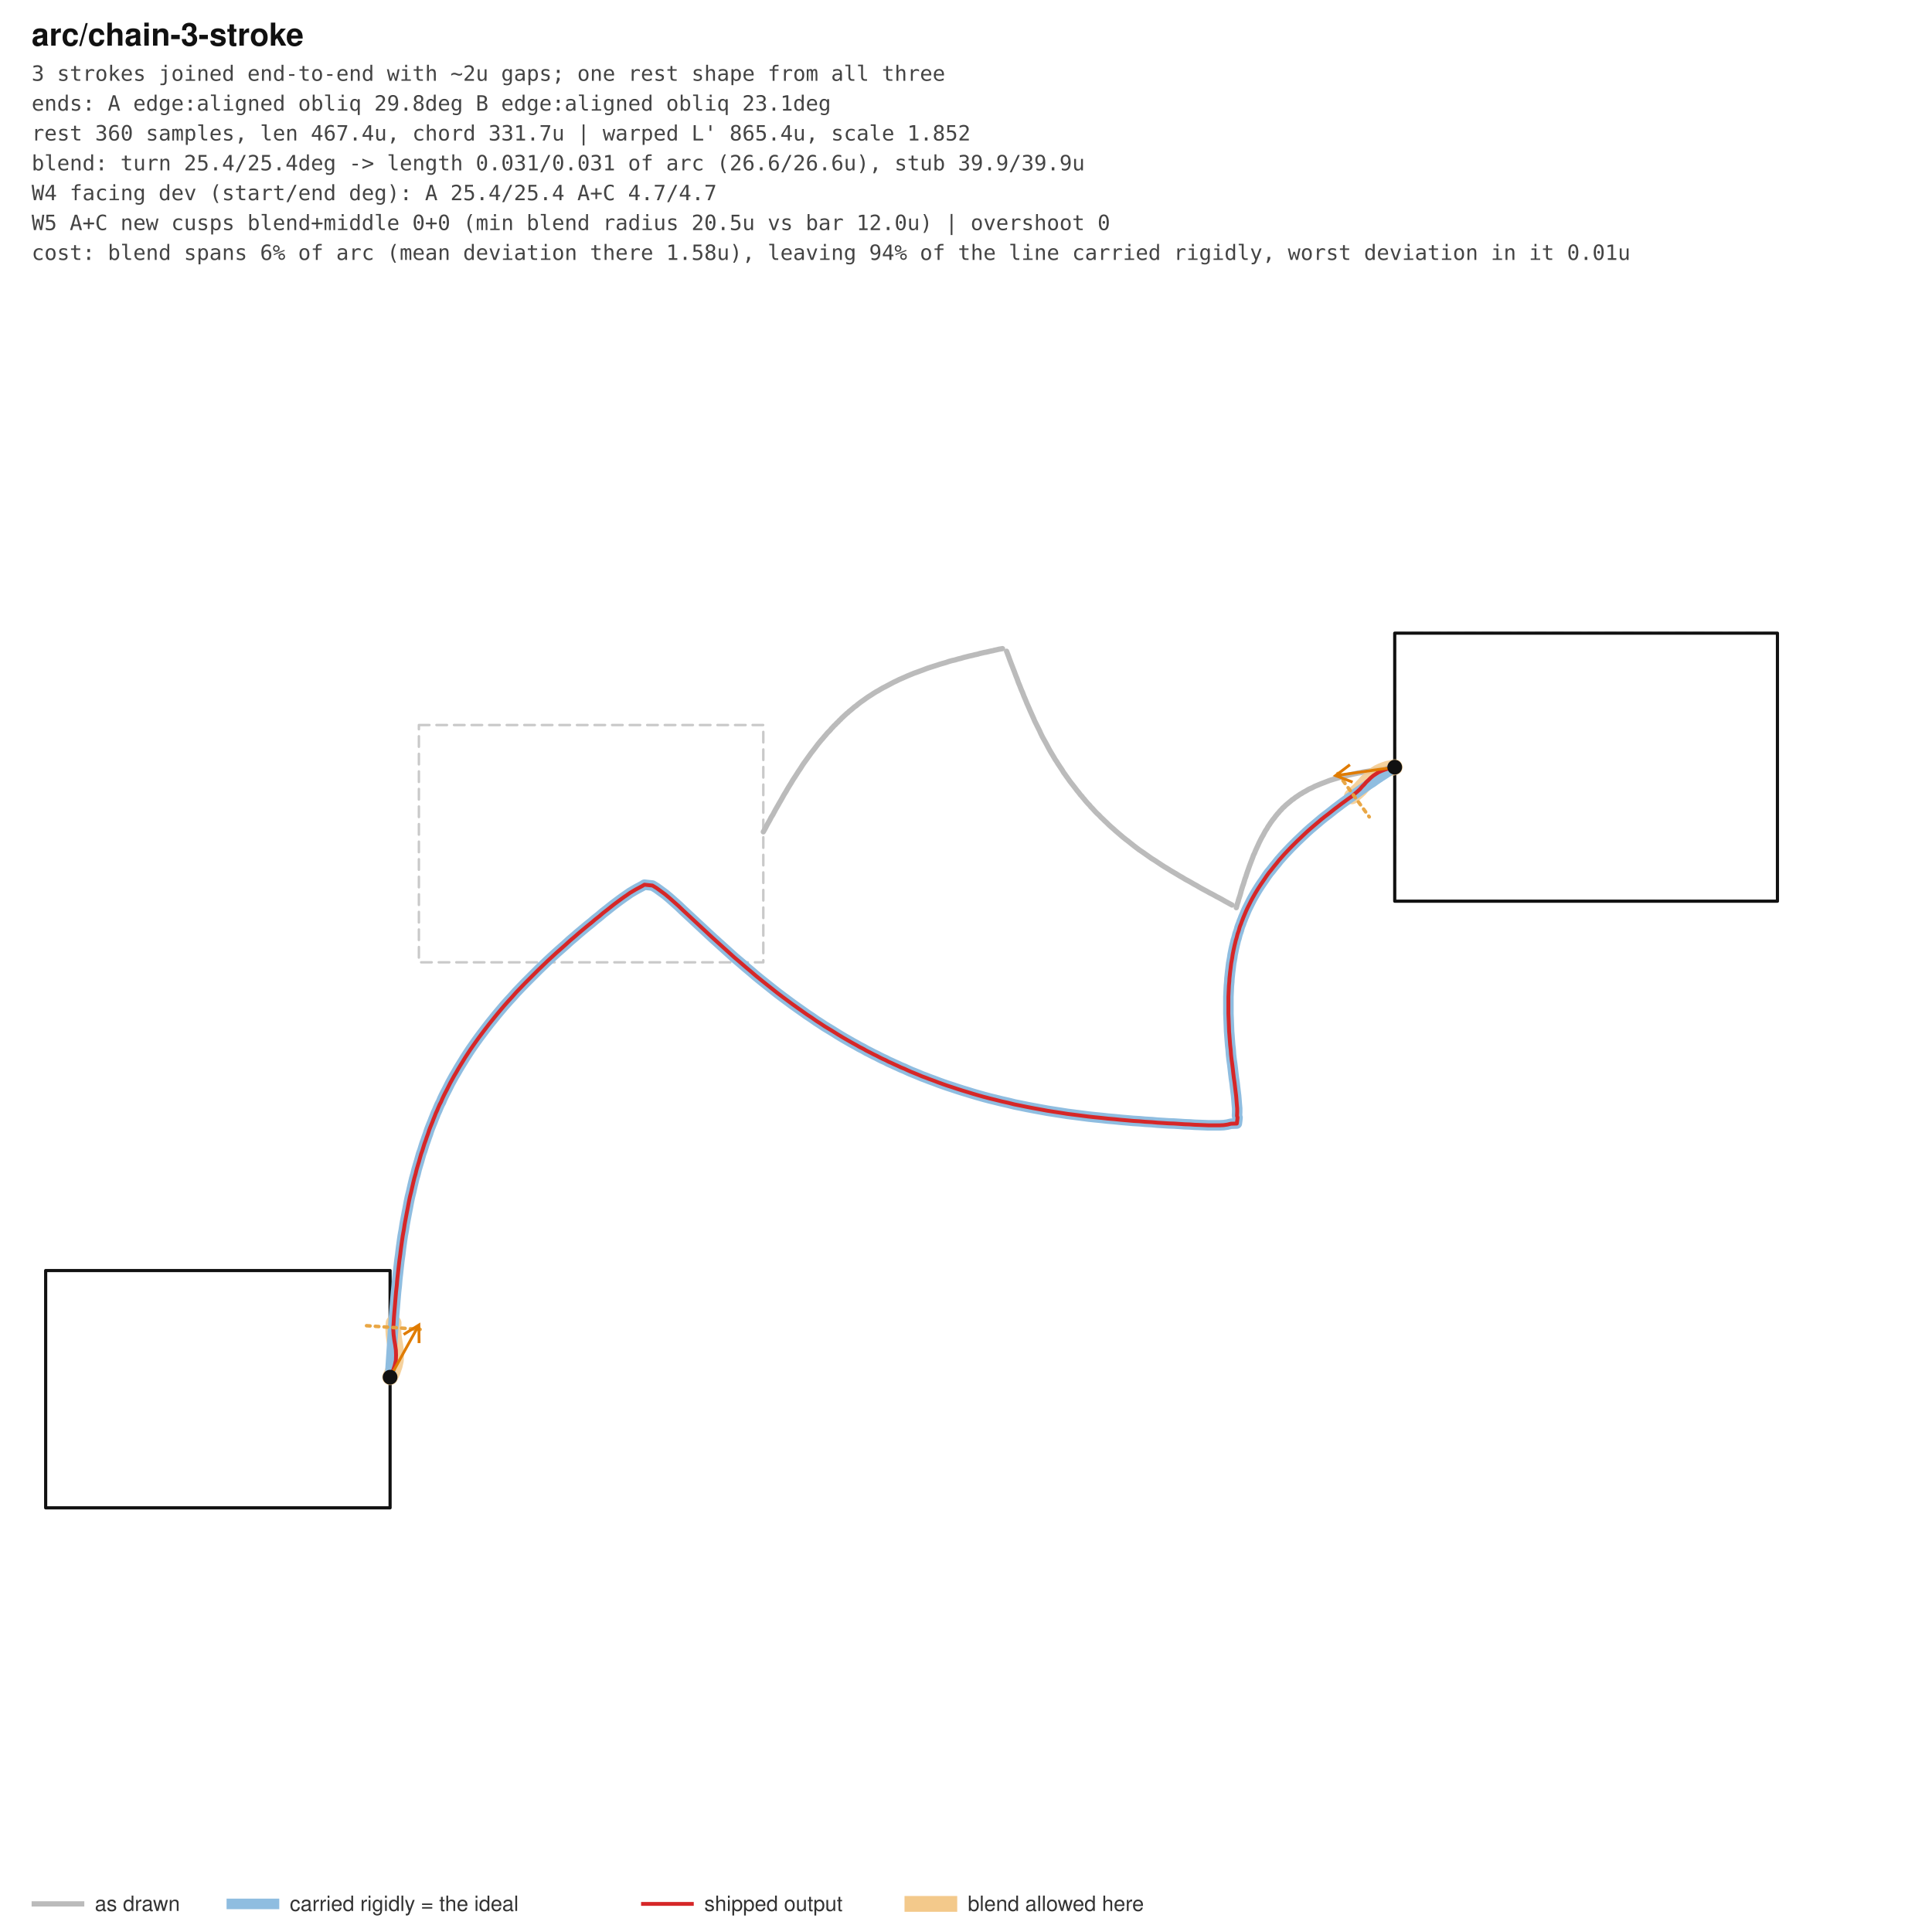
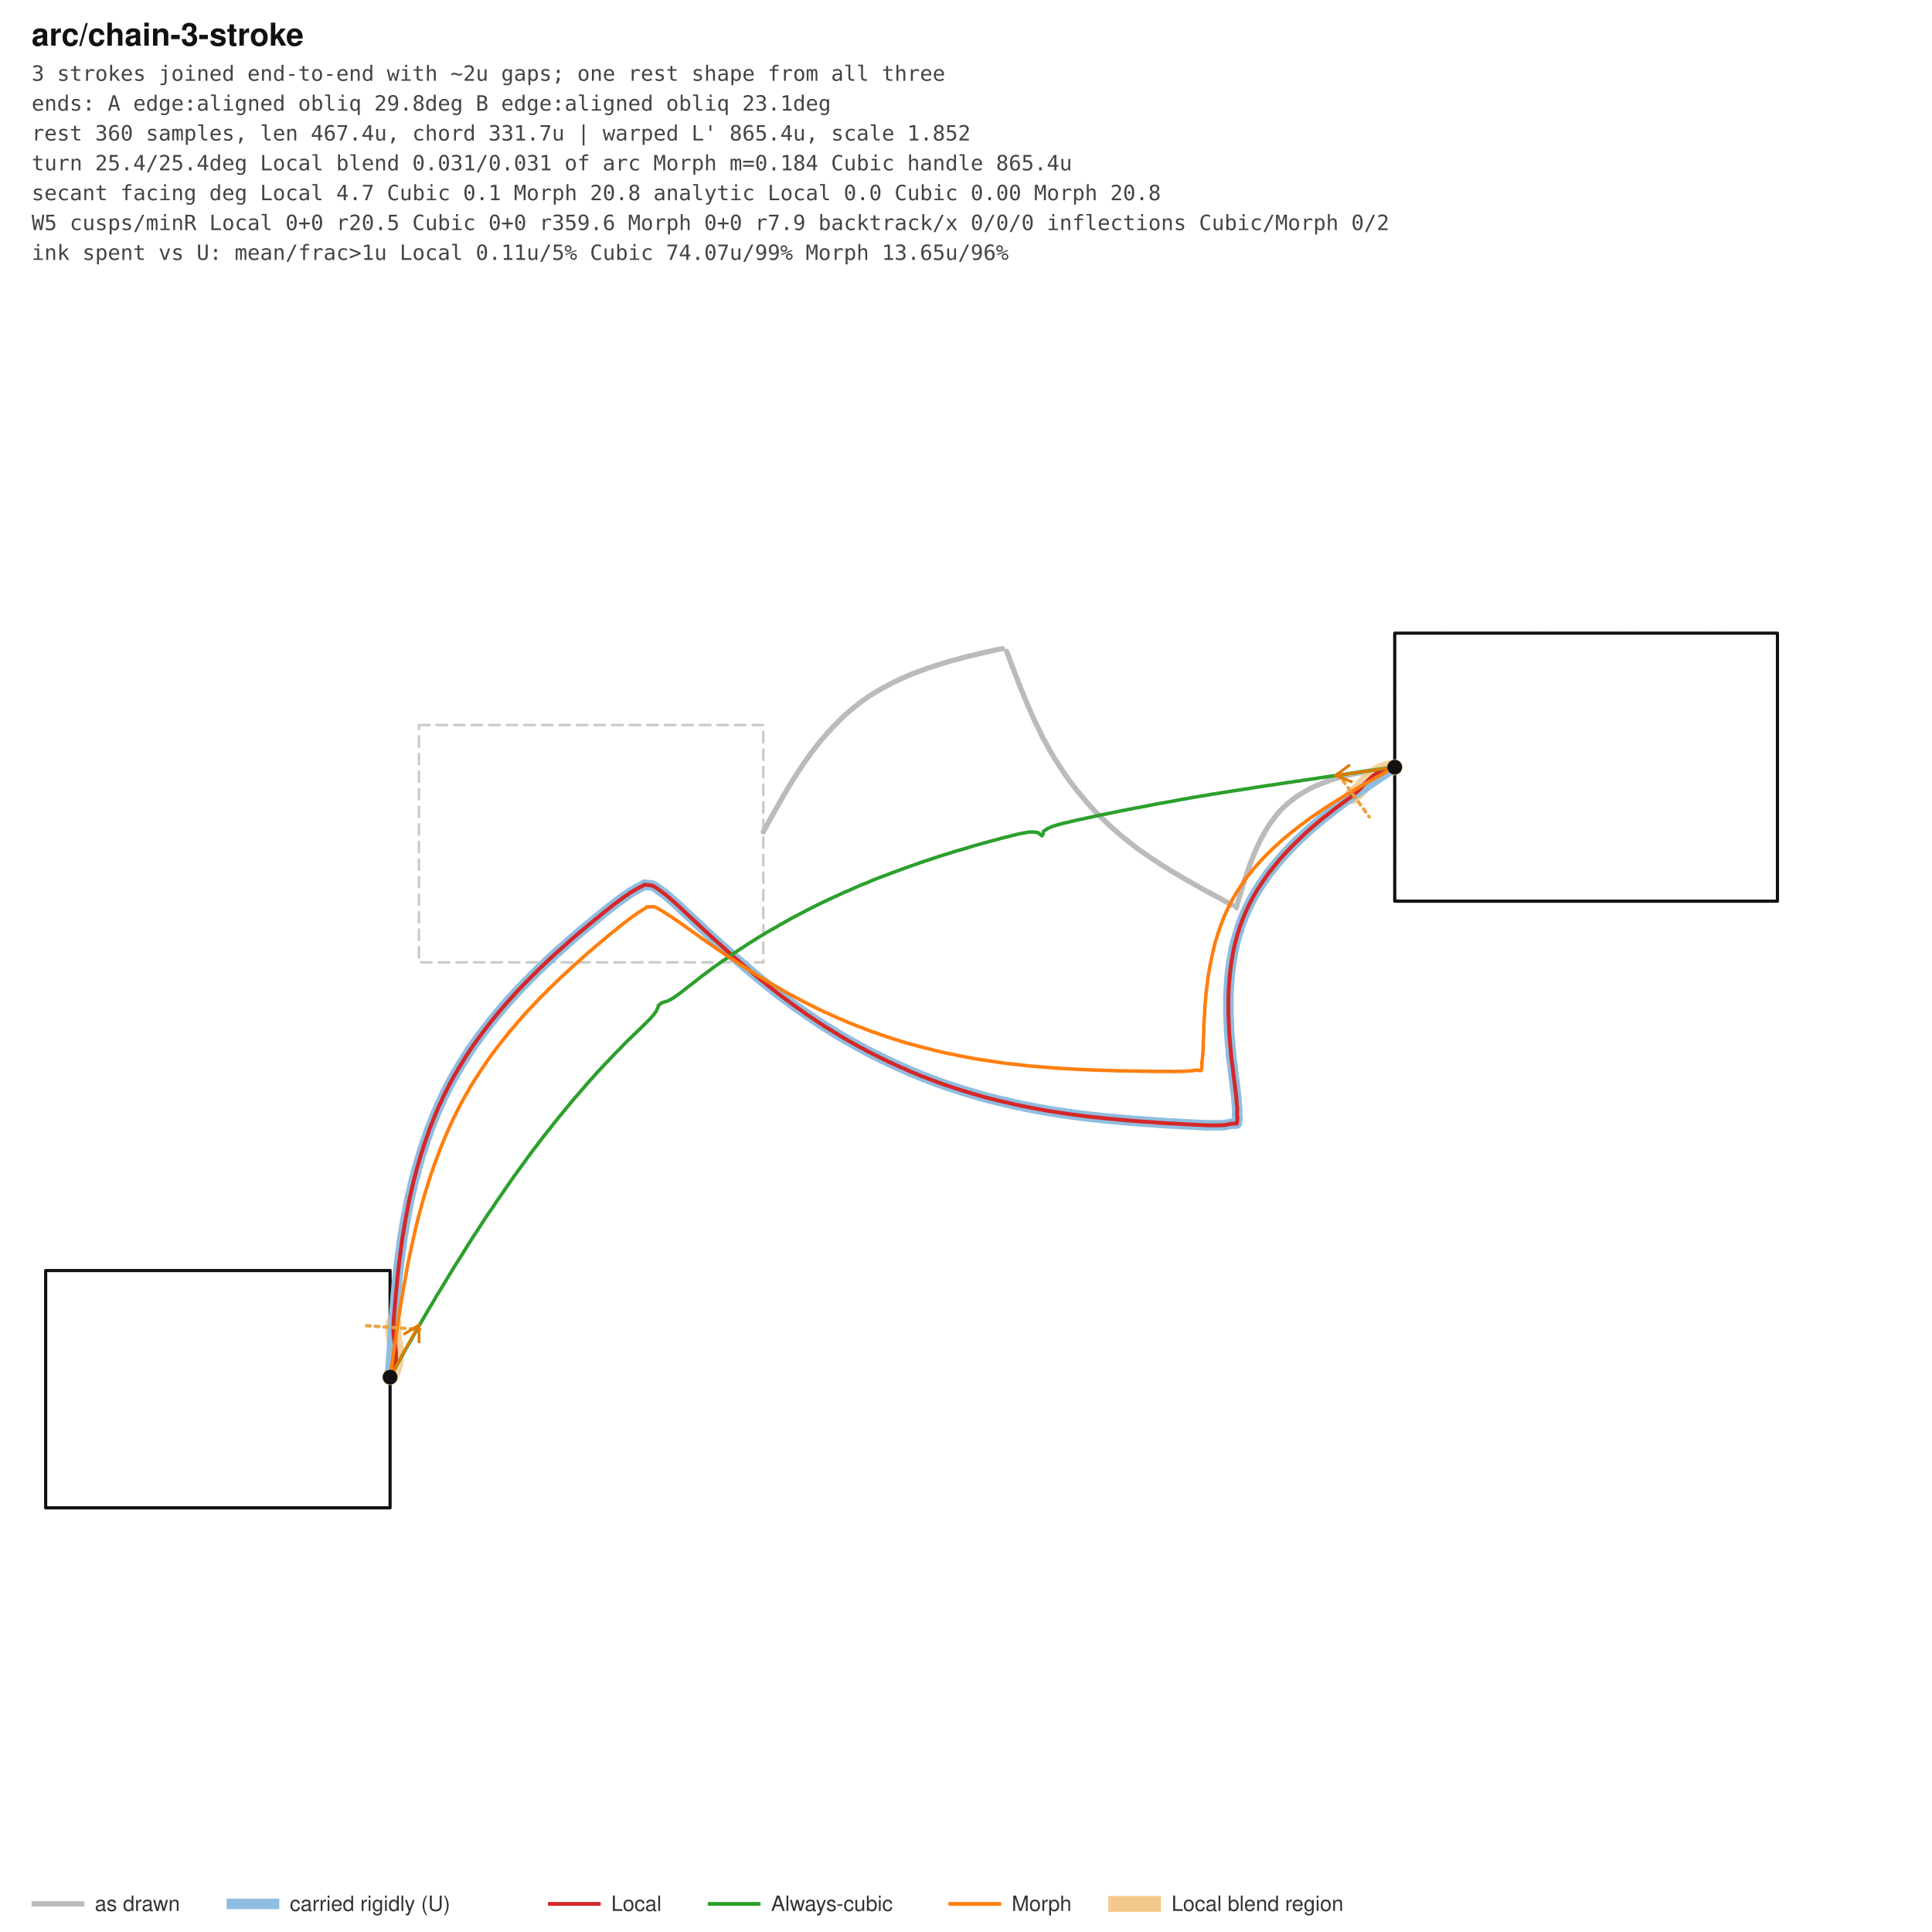
<svg xmlns="http://www.w3.org/2000/svg" width="1100" height="1100" viewBox="0 0 1100 1100">
  <rect x="0" y="0" width="1100" height="1100" fill="#ffffff" />
  <text x="18" y="26" font-family="-apple-system,Helvetica,Arial" font-size="18" font-weight="600" fill="#111">arc/chain-3-stroke</text>
  <text x="18" y="46" font-family="ui-monospace,Menlo,monospace" font-size="12" fill="#444">3 strokes joined end-to-end with ~2u gaps; one rest shape from all three</text>
  <text x="18" y="63" font-family="ui-monospace,Menlo,monospace" font-size="12" fill="#444">ends: A edge:aligned obliq 29.8deg   B edge:aligned obliq 23.1deg</text>
  <text x="18" y="80" font-family="ui-monospace,Menlo,monospace" font-size="12" fill="#444">rest 360 samples, len 467.4u, chord 331.7u   |   warped L' 865.4u, scale 1.852</text>
-   <text x="18" y="97" font-family="ui-monospace,Menlo,monospace" font-size="12" fill="#444">blend: turn 25.4/25.4deg -&gt; length 0.031/0.031 of arc (26.6/26.6u), stub 39.9/39.9u</text>
-   <text x="18" y="114" font-family="ui-monospace,Menlo,monospace" font-size="12" fill="#444">W4 facing dev (start/end deg): A 25.4/25.4   A+C 4.7/4.7</text>
-   <text x="18" y="131" font-family="ui-monospace,Menlo,monospace" font-size="12" fill="#444">W5 A+C new cusps blend+middle 0+0 (min blend radius 20.5u vs bar 12.0u)   |   overshoot 0</text>
-   <text x="18" y="148" font-family="ui-monospace,Menlo,monospace" font-size="12" fill="#444">cost: blend spans 6% of arc (mean deviation there 1.58u), leaving 94% of the line carried rigidly, worst deviation in it 0.01u</text>
+   <text x="18" y="97" font-family="ui-monospace,Menlo,monospace" font-size="12" fill="#444">turn 25.4/25.4deg   Local blend 0.031/0.031 of arc   Morph m=0.184   Cubic handle 865.4u</text>
+   <text x="18" y="114" font-family="ui-monospace,Menlo,monospace" font-size="12" fill="#444">secant facing deg  Local 4.7  Cubic 0.1  Morph 20.8   analytic  Local 0.0  Cubic 0.00  Morph 20.8</text>
+   <text x="18" y="131" font-family="ui-monospace,Menlo,monospace" font-size="12" fill="#444">W5 cusps/minR  Local 0+0 r20.5  Cubic 0+0 r359.6  Morph 0+0 r7.9   backtrack/x 0/0/0   inflections Cubic/Morph 0/2</text>
+   <text x="18" y="148" font-family="ui-monospace,Menlo,monospace" font-size="12" fill="#444">ink spent vs U: mean/frac&gt;1u  Local 0.11u/5%  Cubic 74.07u/99%  Morph 13.65u/96%</text>
  <polyline fill="none" stroke="#c9c9c9" stroke-width="1.40" stroke-linejoin="round" stroke-linecap="round" stroke-dasharray="6,4" points="238.5,412.8 434.6,412.8 434.6,547.9 238.5,547.9 238.5,412.8" />
  <polyline fill="none" stroke="#c9c9c9" stroke-width="1.40" stroke-linejoin="round" stroke-linecap="round" stroke-dasharray="6,4" points="794.1,360.5 1012.0,360.5 1012.0,513.1 794.1,513.1 794.1,360.5" />
  <polyline fill="none" stroke="#111111" stroke-width="1.80" stroke-linejoin="round" stroke-linecap="round" points="26.0,723.4 222.1,723.4 222.1,858.5 26.0,858.5 26.0,723.4" />
  <polyline fill="none" stroke="#111111" stroke-width="1.80" stroke-linejoin="round" stroke-linecap="round" points="794.1,360.5 1012.0,360.5 1012.0,513.1 794.1,513.1 794.1,360.5" />
  <polyline fill="none" stroke="#bbbbbb" stroke-width="3.00" stroke-linejoin="round" stroke-linecap="round" points="434.6,473.6 435.3,472.4 436.0,471.1 436.7,469.7 437.5,468.3 438.3,466.9 439.1,465.3 440.0,463.9 440.9,462.2 441.7,460.7 442.7,459.0 443.6,457.4 444.6,455.7 445.5,454.1 446.5,452.3 447.5,450.7 448.4,449.1 449.5,447.3 450.5,445.7 451.5,444.0 452.5,442.5 453.6,440.8 454.6,439.2 455.7,437.6 456.7,436.0 457.7,434.5 458.8,433.0 459.8,431.6 460.8,430.2 461.8,428.8 462.9,427.4 463.9,426.1 464.8,424.9 465.7,423.7 466.6,422.6 467.5,421.5 468.4,420.5 469.3,419.4 470.2,418.4 471.0,417.4 471.9,416.5 472.7,415.7 473.4,414.8 474.2,414.0 474.9,413.2 475.7,412.5 476.4,411.7 477.2,411.0 477.9,410.2 478.6,409.6 479.2,408.9 479.9,408.3 480.6,407.6 481.4,406.9 482.0,406.3 482.8,405.7 483.5,405.0 484.3,404.4 485.0,403.8 485.7,403.2 486.5,402.5 487.4,401.9 488.2,401.2 489.1,400.5 490.0,399.8 491.0,399.1 492.0,398.4 493.1,397.6 494.1,396.9 495.2,396.2 496.3,395.5 497.5,394.7 498.8,393.9 500.1,393.2 501.4,392.4 502.8,391.6 504.2,390.9 505.7,390.1 507.2,389.3 508.7,388.5 510.4,387.7 512.0,386.9 513.6,386.2 515.2,385.5 517.0,384.7 518.7,384.0 520.4,383.3 522.1,382.7 524.0,382.0 525.9,381.3 527.7,380.6 529.5,380.0 531.4,379.4 533.3,378.8 535.1,378.2 536.8,377.7 538.6,377.2 540.3,376.6 542.1,376.1 543.9,375.7 545.5,375.2 547.2,374.8 548.8,374.3 550.5,373.9 552.0,373.5 553.5,373.2 555.0,372.8 556.5,372.5 557.8,372.1 559.1,371.8 560.4,371.5 561.6,371.3 562.8,371.0 564.1,370.7 565.2,370.5 566.3,370.2 567.3,370.0 568.5,369.7 569.6,369.5 570.8,369.3" />
  <polyline fill="none" stroke="#bbbbbb" stroke-width="3.00" stroke-linejoin="round" stroke-linecap="round" points="573.1,370.8 573.7,372.3 574.3,373.9 574.9,375.6 575.5,377.2 576.2,379.0 576.9,380.8 577.6,382.6 578.3,384.5 579.1,386.5 579.8,388.5 580.6,390.4 581.4,392.5 582.2,394.3 583.0,396.4 583.9,398.5 584.7,400.5 585.6,402.5 586.5,404.6 587.4,406.6 588.3,408.6 589.1,410.5 590.1,412.5 591.0,414.3 591.9,416.1 592.7,417.9 593.6,419.7 594.6,421.5 595.5,423.1 596.4,424.8 597.2,426.3 598.1,427.9 599.0,429.4 599.9,430.9 600.7,432.3 601.6,433.6 602.4,434.9 603.2,436.1 604.0,437.3 604.8,438.5 605.5,439.7 606.3,440.8 607.0,441.8 607.8,442.9 608.5,443.9 609.2,444.9 609.9,445.8 610.7,446.8 611.4,447.7 612.1,448.6 612.7,449.4 613.3,450.2 614.0,451.0 614.6,451.8 615.2,452.6 615.9,453.3 616.5,454.1 617.3,455.0 618.0,455.9 618.7,456.7 619.5,457.6 620.3,458.4 621.1,459.4 622.0,460.3 622.8,461.2 623.7,462.2 624.7,463.2 625.8,464.2 626.8,465.3 627.9,466.3 629.0,467.4 630.2,468.5 631.3,469.6 632.5,470.7 633.8,471.8 635.1,473.0 636.4,474.1 637.9,475.4 639.3,476.6 640.8,477.8 642.4,479.0 644.0,480.3 645.5,481.5 647.2,482.8 648.8,484.0 650.6,485.2 652.3,486.4 654.0,487.6 655.7,488.8 657.5,489.9 659.3,491.1 661.1,492.3 662.8,493.4 664.5,494.4 666.4,495.6 668.1,496.6 669.8,497.6 671.6,498.7 673.2,499.6 674.8,500.6 676.5,501.5 678.1,502.4 679.8,503.4 681.3,504.2 682.8,505.1 684.2,505.9 685.7,506.7 687.2,507.5 688.6,508.3 690.0,509.0 691.3,509.7 692.7,510.5 693.9,511.1 695.0,511.7 696.1,512.3 697.1,512.9 698.2,513.5 699.3,514.1 700.4,514.7 701.5,515.3" />
  <polyline fill="none" stroke="#bbbbbb" stroke-width="3.00" stroke-linejoin="round" stroke-linecap="round" points="703.9,516.8 704.2,515.7 704.5,514.6 704.9,513.4 705.2,512.2 705.6,511.0 706.0,509.8 706.4,508.4 706.7,507.2 707.1,505.9 707.5,504.6 708.0,503.2 708.4,501.9 708.8,500.5 709.3,499.2 709.7,497.9 710.2,496.4 710.7,495.0 711.2,493.6 711.7,492.2 712.2,490.9 712.7,489.6 713.2,488.3 713.7,486.9 714.3,485.7 714.8,484.4 715.3,483.3 715.9,482.0 716.4,480.9 716.9,479.8 717.5,478.6 718.0,477.6 718.6,476.5 719.2,475.5 719.7,474.5 720.2,473.6 720.7,472.7 721.3,471.9 721.7,471.1 722.2,470.3 722.7,469.6 723.2,468.8 723.7,468.1 724.2,467.4 724.7,466.7 725.2,466.1 725.7,465.5 726.1,464.9 726.5,464.4 727.0,463.8 727.4,463.3 727.9,462.8 728.3,462.3 728.7,461.8 729.2,461.3 729.7,460.8 730.1,460.3 730.6,459.8 731.1,459.4 731.6,458.9 732.1,458.4 732.7,457.9 733.3,457.4 733.9,456.9 734.5,456.4 735.1,455.9 735.8,455.3 736.5,454.9 737.2,454.3 737.9,453.8 738.7,453.3 739.4,452.8 740.3,452.2 741.2,451.7 742.1,451.1 743.1,450.6 744.1,450.0 745.1,449.4 746.2,448.9 747.3,448.4 748.4,447.8 749.6,447.3 750.8,446.8 752.0,446.3 753.3,445.8 754.6,445.3 755.9,444.8 757.2,444.3 758.5,443.9 759.8,443.5 761.2,443.1 762.5,442.7 763.9,442.3 765.2,442.0 766.6,441.6 768.0,441.3 769.3,441.0 770.6,440.7 772.0,440.4 773.3,440.1 774.7,439.9 775.9,439.6 777.1,439.4 778.3,439.2 779.6,439.0 780.7,438.8 781.8,438.6 782.9,438.4 783.9,438.3 784.9,438.1 785.9,438.0 786.9,437.8 787.9,437.7 788.9,437.5 789.8,437.4 790.7,437.3 791.6,437.1 792.4,437.0 793.3,436.9 794.1,436.8" />
  <polyline fill="none" stroke="#e8a33d" stroke-width="1.00" stroke-linejoin="round" stroke-linecap="round" stroke-dasharray="1,4" opacity="0.80" points="222.1,784.1 229.1,771.5" />
  <polyline fill="none" stroke="#e8a33d" stroke-width="1.00" stroke-linejoin="round" stroke-linecap="round" stroke-dasharray="1,4" opacity="0.80" points="794.1,436.8 779.7,438.9" />
  <polyline fill="none" stroke="#f3c98b" stroke-width="9.00" stroke-linejoin="round" stroke-linecap="round" opacity="0.85" points="222.1,784.1 223.6,780.8 224.7,777.6 225.4,774.5 225.5,771.5 225.4,768.7 225.0,765.8 224.5,763.0 224.1,759.9 223.9,756.7 224.1,753.3" />
  <polyline fill="none" stroke="#f3c98b" stroke-width="9.00" stroke-linejoin="round" stroke-linecap="round" opacity="0.85" points="794.1,436.8 792.1,437.3 790.0,437.7 788.2,438.3 786.4,439.0 784.7,439.8 783.3,440.7 781.8,441.7 780.4,442.9 779.2,444.1 777.9,445.3 776.8,446.6 775.5,447.9 774.3,449.3 772.9,450.6 771.4,451.9 769.7,453.4" />
  <polyline fill="none" stroke="#8fbde0" stroke-width="6.00" stroke-linejoin="round" stroke-linecap="round" points="222.1,784.1 222.3,781.4 222.4,778.7 222.6,775.8 222.8,772.8 223.0,769.8 223.2,766.6 223.4,763.5 223.6,760.1 223.8,756.8 224.1,753.3 224.3,749.9 224.6,746.2 224.9,742.7 225.2,739.1 225.5,735.5 225.9,732.0 226.2,728.3 226.6,724.8 227.0,721.2 227.4,717.7 227.9,714.1 228.3,710.7 228.8,707.1 229.3,703.6 229.9,700.3 230.4,697.0 231.0,693.8 231.6,690.6 232.2,687.5 232.8,684.3 233.4,681.4 234.1,678.6 234.7,675.9 235.3,673.3 235.9,670.8 236.6,668.4 237.2,665.9 237.9,663.5 238.6,661.2 239.2,659.0 239.8,656.9 240.5,655.0 241.1,653.0 241.7,651.1 242.4,649.2 243.0,647.4 243.7,645.5 244.3,643.6 244.9,642.0 245.5,640.5 246.2,638.8 246.8,637.2 247.5,635.5 248.1,633.9 248.9,632.2 249.6,630.5 250.3,628.9 251.1,627.4 251.8,625.7 252.6,624.0 253.5,622.2 254.4,620.5 255.3,618.7 256.3,616.7 257.4,614.7 258.5,612.7 259.7,610.7 260.9,608.6 262.1,606.6 263.4,604.5 264.8,602.2 266.3,599.9 267.8,597.6 269.4,595.3 271.1,592.9 272.9,590.4 274.7,588.0 276.6,585.5 278.6,582.9 280.7,580.3 282.8,577.7 284.8,575.3 287.0,572.7 289.4,570.0 291.7,567.5 294.0,564.9 296.3,562.5 298.9,559.8 301.5,557.2 304.1,554.6 306.6,552.1 309.2,549.6 311.8,547.1 314.4,544.7 316.9,542.4 319.4,540.2 322.0,537.9 324.5,535.6 327.1,533.4 329.4,531.4 331.9,529.3 334.3,527.3 336.8,525.3 338.9,523.5 341.2,521.7 343.4,519.8 345.6,518.1 347.6,516.5 349.5,515.0 351.5,513.5 353.4,512.1 355.2,510.8 357.1,509.5 358.8,508.3 360.5,507.3 362.2,506.3 363.9,505.4 365.6,504.5 366.9,503.7 371.5,504.2 373.8,505.6 376.0,507.2 378.6,509.1 381.0,511.1 383.7,513.5 386.3,515.8 388.9,518.3 391.6,520.8 394.5,523.5 397.4,526.2 400.3,528.9 403.2,531.6 406.0,534.2 409.0,536.9 412.1,539.7 415.1,542.4 418.2,545.2 421.4,547.9 424.4,550.5 427.5,553.1 430.4,555.6 433.6,558.2 436.6,560.6 439.5,562.9 442.4,565.2 445.3,567.4 448.4,569.7 451.1,571.7 453.9,573.7 456.6,575.6 459.4,577.6 462.0,579.3 464.7,581.2 467.2,582.8 469.6,584.4 472.1,585.9 474.4,587.3 476.6,588.7 478.9,590.1 481.1,591.4 483.2,592.6 485.3,593.8 487.5,595.0 489.4,596.1 491.4,597.1 493.3,598.2 495.3,599.2 497.2,600.2 499.1,601.1 500.8,602.0 502.4,602.8 504.2,603.6 505.9,604.5 507.5,605.2 509.2,606.0 511.0,606.8 512.9,607.7 514.9,608.5 516.6,609.3 518.6,610.2 520.6,611.0 522.8,611.9 524.9,612.8 527.1,613.6 529.4,614.5 531.9,615.4 534.5,616.4 537.0,617.3 539.6,618.2 542.4,619.1 545.1,620.0 547.9,620.9 550.9,621.8 553.8,622.7 556.9,623.6 560.1,624.5 563.5,625.4 566.8,626.2 570.4,627.1 574.0,627.9 577.6,628.8 581.1,629.5 585.0,630.3 588.7,631.0 592.5,631.7 596.3,632.4 600.1,633.0 604.0,633.6 607.8,634.2 611.8,634.7 615.7,635.2 619.5,635.7 623.2,636.1 627.3,636.5 630.9,636.9 634.5,637.2 638.4,637.6 641.9,637.9 645.3,638.2 648.8,638.4 652.2,638.7 655.8,638.9 659.0,639.2 662.3,639.4 665.3,639.6 668.4,639.7 671.5,639.9 674.5,640.1 677.4,640.2 680.2,640.4 683.0,640.5 685.5,640.6 687.8,640.7 690.1,640.7 692.4,640.7 694.5,640.7 696.7,640.6 698.8,640.3 700.9,639.8 704.2,639.7 704.4,638.2 704.6,636.3 704.3,635.3 704.4,633.1 704.4,631.1 704.2,628.9 704.0,626.3 703.8,623.9 703.5,621.5 703.2,619.0 702.9,616.4 702.5,613.7 702.2,611.2 701.9,608.5 701.6,606.0 701.2,603.2 700.9,600.5 700.7,597.7 700.4,595.0 700.2,592.4 700.0,589.7 699.8,587.2 699.7,584.5 699.6,581.9 699.5,579.5 699.4,577.1 699.4,574.6 699.4,572.2 699.4,570.0 699.4,567.6 699.5,565.4 699.6,563.2 699.7,561.1 699.9,559.0 700.0,557.1 700.2,555.2 700.4,553.3 700.6,551.7 700.8,550.0 701.0,548.4 701.3,546.8 701.6,545.1 701.8,543.6 702.1,542.1 702.4,540.6 702.7,539.2 703.0,537.9 703.3,536.7 703.6,535.4 704.0,534.2 704.3,533.0 704.6,531.8 705.0,530.7 705.4,529.5 705.7,528.3 706.1,527.1 706.6,525.9 707.0,524.7 707.5,523.5 707.9,522.4 708.5,521.0 709.0,519.8 709.6,518.4 710.2,517.1 710.9,515.7 711.6,514.3 712.3,512.9 713.1,511.4 713.9,510.0 714.7,508.6 715.6,507.1 716.6,505.5 717.7,503.8 718.8,502.2 719.9,500.6 721.1,498.8 722.4,497.0 723.8,495.3 725.2,493.5 726.7,491.7 728.2,489.8 729.7,488.1 731.4,486.2 733.1,484.4 734.9,482.5 736.7,480.7 738.5,478.9 740.3,477.2 742.2,475.4 744.1,473.6 746.0,471.9 748.0,470.2 750.0,468.5 752.0,466.8 754.1,465.1 756.1,463.6 758.0,462.1 760.0,460.5 762.0,459.0 764.1,457.4 765.9,456.1 767.8,454.7 769.7,453.4 771.6,452.0 773.3,450.8 774.9,449.7 776.6,448.5 778.3,447.3 779.8,446.3 781.4,445.3 782.9,444.2 784.5,443.1 786.0,442.1 787.4,441.2 788.8,440.3 790.2,439.3 791.5,438.5 792.8,437.7 794.1,436.8" />
  <polyline fill="none" stroke="#d62728" stroke-width="2.20" stroke-linejoin="round" stroke-linecap="round" points="222.1,784.1 223.6,780.8 224.7,777.6 225.4,774.5 225.5,771.5 225.4,768.7 225.0,765.8 224.5,763.0 224.1,759.9 223.9,756.7 224.1,753.3 224.3,749.9 224.6,746.2 224.9,742.7 225.2,739.1 225.5,735.5 225.9,732.0 226.2,728.3 226.6,724.8 227.0,721.2 227.4,717.7 227.9,714.1 228.3,710.7 228.8,707.1 229.3,703.6 229.9,700.3 230.4,697.0 231.0,693.8 231.6,690.6 232.2,687.5 232.8,684.3 233.4,681.4 234.1,678.6 234.7,675.9 235.3,673.3 235.9,670.8 236.6,668.4 237.2,665.9 237.9,663.5 238.6,661.2 239.2,659.0 239.8,656.9 240.5,655.0 241.1,653.0 241.7,651.1 242.4,649.2 243.0,647.4 243.7,645.5 244.3,643.6 244.9,642.0 245.5,640.5 246.2,638.8 246.8,637.2 247.5,635.5 248.1,633.9 248.9,632.2 249.6,630.5 250.3,628.9 251.1,627.4 251.8,625.7 252.6,624.0 253.5,622.2 254.4,620.5 255.3,618.7 256.3,616.7 257.4,614.7 258.5,612.7 259.7,610.7 260.9,608.6 262.1,606.6 263.4,604.5 264.8,602.2 266.3,599.9 267.8,597.6 269.4,595.3 271.1,592.9 272.9,590.4 274.7,588.0 276.6,585.5 278.6,582.9 280.7,580.3 282.8,577.7 284.8,575.3 287.0,572.7 289.4,570.0 291.7,567.5 294.0,564.9 296.3,562.5 298.9,559.8 301.5,557.2 304.1,554.6 306.6,552.1 309.2,549.6 311.8,547.1 314.4,544.7 316.9,542.4 319.4,540.2 322.0,537.9 324.5,535.6 327.1,533.4 329.4,531.4 331.9,529.3 334.3,527.3 336.8,525.3 338.9,523.5 341.2,521.7 343.4,519.8 345.6,518.1 347.6,516.5 349.5,515.0 351.5,513.5 353.4,512.1 355.2,510.8 357.1,509.5 358.8,508.3 360.5,507.3 362.2,506.3 363.9,505.4 365.6,504.5 366.9,503.7 371.5,504.2 373.8,505.6 376.0,507.2 378.6,509.1 381.0,511.1 383.7,513.5 386.3,515.8 388.9,518.3 391.6,520.8 394.5,523.5 397.4,526.2 400.3,528.9 403.2,531.6 406.0,534.2 409.0,536.9 412.1,539.7 415.1,542.4 418.2,545.2 421.4,547.9 424.4,550.5 427.5,553.1 430.4,555.6 433.6,558.2 436.6,560.6 439.5,562.9 442.4,565.2 445.3,567.4 448.4,569.7 451.1,571.7 453.9,573.7 456.6,575.6 459.4,577.6 462.0,579.3 464.7,581.2 467.2,582.8 469.6,584.4 472.1,585.9 474.4,587.3 476.6,588.7 478.9,590.1 481.1,591.4 483.2,592.6 485.3,593.8 487.5,595.0 489.4,596.1 491.4,597.1 493.3,598.2 495.3,599.2 497.2,600.2 499.1,601.1 500.8,602.0 502.4,602.8 504.2,603.6 505.9,604.5 507.5,605.2 509.2,606.0 511.0,606.8 512.9,607.7 514.9,608.5 516.6,609.3 518.6,610.2 520.6,611.0 522.8,611.9 524.9,612.8 527.1,613.6 529.4,614.5 531.9,615.4 534.5,616.4 537.0,617.3 539.6,618.2 542.4,619.1 545.1,620.0 547.9,620.9 550.9,621.8 553.8,622.7 556.9,623.6 560.1,624.5 563.5,625.4 566.8,626.2 570.4,627.1 574.0,627.9 577.6,628.8 581.1,629.5 585.0,630.3 588.7,631.0 592.5,631.7 596.3,632.4 600.1,633.0 604.0,633.6 607.8,634.2 611.8,634.7 615.7,635.2 619.5,635.7 623.2,636.1 627.3,636.5 630.9,636.9 634.5,637.2 638.4,637.6 641.9,637.9 645.3,638.2 648.8,638.4 652.2,638.7 655.8,638.9 659.0,639.2 662.3,639.4 665.3,639.6 668.4,639.7 671.5,639.9 674.5,640.1 677.4,640.2 680.2,640.4 683.0,640.5 685.5,640.6 687.8,640.7 690.1,640.7 692.4,640.7 694.5,640.7 696.7,640.6 698.8,640.3 700.9,639.8 704.2,639.7 704.4,638.2 704.6,636.3 704.3,635.3 704.4,633.1 704.4,631.1 704.2,628.9 704.0,626.3 703.8,623.9 703.5,621.5 703.2,619.0 702.9,616.4 702.5,613.7 702.2,611.2 701.9,608.5 701.6,606.0 701.2,603.2 700.9,600.5 700.7,597.7 700.4,595.0 700.2,592.4 700.0,589.7 699.8,587.2 699.7,584.5 699.6,581.9 699.5,579.5 699.4,577.1 699.4,574.6 699.4,572.2 699.4,570.0 699.4,567.6 699.5,565.4 699.6,563.2 699.7,561.1 699.9,559.0 700.0,557.1 700.2,555.2 700.4,553.3 700.6,551.7 700.8,550.0 701.0,548.4 701.3,546.8 701.6,545.1 701.8,543.6 702.1,542.1 702.4,540.6 702.7,539.2 703.0,537.9 703.3,536.7 703.6,535.4 704.0,534.2 704.3,533.0 704.6,531.8 705.0,530.7 705.4,529.5 705.7,528.3 706.1,527.1 706.6,525.9 707.0,524.7 707.5,523.5 707.9,522.4 708.5,521.0 709.0,519.8 709.6,518.4 710.2,517.1 710.9,515.7 711.6,514.3 712.3,512.9 713.1,511.4 713.9,510.0 714.7,508.6 715.6,507.1 716.6,505.5 717.7,503.8 718.8,502.2 719.9,500.6 721.1,498.8 722.4,497.0 723.8,495.3 725.2,493.5 726.7,491.7 728.2,489.8 729.7,488.1 731.4,486.2 733.1,484.4 734.9,482.5 736.7,480.7 738.5,478.9 740.3,477.2 742.2,475.4 744.1,473.6 746.0,471.9 748.0,470.2 750.0,468.5 752.0,466.8 754.1,465.1 756.1,463.6 758.0,462.1 760.0,460.5 762.0,459.0 764.1,457.4 765.9,456.1 767.8,454.7 769.7,453.4 771.4,451.9 772.9,450.6 774.3,449.3 775.5,447.9 776.8,446.6 777.9,445.3 779.2,444.1 780.4,442.9 781.8,441.7 783.3,440.7 784.7,439.8 786.4,439.0 788.2,438.3 790.0,437.7 792.1,437.3 794.1,436.8" />
+   <polyline fill="none" stroke="#2ca02c" stroke-width="2.00" stroke-linejoin="round" stroke-linecap="round" points="222.1,784.1 223.4,781.8 224.7,779.4 226.1,776.9 227.6,774.3 229.0,771.8 230.5,769.0 232.0,766.4 233.7,763.5 235.2,760.8 236.9,757.8 238.5,755.0 240.2,752.1 241.9,749.2 243.6,746.2 245.3,743.4 247.0,740.6 248.7,737.6 250.4,734.9 252.1,732.1 253.7,729.4 255.4,726.6 257.0,724.0 258.7,721.2 260.4,718.5 261.9,716.1 263.5,713.6 265.0,711.2 266.4,708.9 267.9,706.6 269.4,704.2 270.8,702.1 272.1,700.1 273.4,698.1 274.6,696.2 275.8,694.4 276.9,692.7 278.1,690.9 279.3,689.2 280.4,687.6 281.5,686.0 282.4,684.5 283.4,683.1 284.4,681.7 285.3,680.4 286.2,679.1 287.1,677.8 288.0,676.5 288.9,675.2 289.7,674.0 290.4,673.0 291.2,671.8 292.1,670.6 292.9,669.4 293.7,668.4 294.5,667.2 295.4,666.0 296.2,664.9 297.0,663.8 297.8,662.7 298.7,661.5 299.6,660.2 300.4,659.0 301.4,657.8 302.4,656.4 303.4,655.0 304.5,653.6 305.6,652.2 306.7,650.7 307.7,649.4 308.9,647.8 310.1,646.3 311.4,644.6 312.7,643.0 314.0,641.4 315.3,639.7 316.7,637.9 318.1,636.2 319.6,634.4 321.1,632.6 322.6,630.7 324.2,628.8 325.6,627.1 327.2,625.2 328.9,623.3 330.5,621.4 332.1,619.6 333.6,617.8 335.3,615.9 337.1,613.9 338.8,612.0 340.4,610.2 342.1,608.4 343.8,606.5 345.5,604.8 347.1,603.1 348.6,601.5 350.2,599.8 351.9,598.1 353.5,596.5 354.9,595.0 356.4,593.5 357.9,592.0 359.5,590.5 360.8,589.2 362.2,587.9 363.5,586.6 364.9,585.3 366.1,584.1 367.2,583.0 368.4,581.8 369.4,580.8 370.5,579.7 371.4,578.6 372.3,577.6 373.0,576.5 373.8,575.5 374.2,574.4 374.8,573.2 374.8,572.5 376.9,570.9 378.6,570.4 380.2,569.9 382.0,569.0 383.8,567.9 385.6,566.6 387.4,565.3 389.2,563.9 391.0,562.5 393.0,560.9 395.0,559.4 396.9,557.9 398.9,556.3 400.8,554.9 402.8,553.4 404.9,551.8 407.0,550.3 409.1,548.8 411.2,547.3 413.3,545.9 415.3,544.5 417.3,543.1 419.4,541.7 421.4,540.4 423.3,539.2 425.2,537.9 427.1,536.7 429.1,535.5 430.9,534.3 432.7,533.2 434.4,532.2 436.2,531.1 437.9,530.1 439.6,529.1 441.2,528.2 442.8,527.3 444.3,526.4 445.8,525.6 447.2,524.8 448.6,524.0 450.0,523.2 451.3,522.5 452.7,521.8 454.0,521.1 455.3,520.4 456.5,519.8 457.7,519.2 458.9,518.5 460.1,517.9 461.3,517.3 462.3,516.8 463.3,516.3 464.4,515.7 465.5,515.2 466.5,514.7 467.5,514.2 468.6,513.7 469.8,513.1 471.0,512.6 472.1,512.0 473.3,511.5 474.5,510.9 475.9,510.3 477.2,509.7 478.5,509.1 479.9,508.4 481.5,507.7 483.1,507.1 484.6,506.4 486.2,505.7 487.9,504.9 489.6,504.2 491.3,503.5 493.1,502.8 495.0,502.0 496.8,501.2 498.8,500.4 500.9,499.6 503.0,498.8 505.2,498.0 507.4,497.1 509.7,496.3 511.9,495.5 514.3,494.6 516.6,493.8 519.0,492.9 521.4,492.1 523.8,491.2 526.3,490.4 528.7,489.6 531.3,488.7 533.8,487.9 536.2,487.1 538.6,486.4 541.2,485.6 543.6,484.8 546.0,484.1 548.5,483.4 550.8,482.7 553.1,482.0 555.4,481.3 557.7,480.7 560.1,480.0 562.3,479.4 564.5,478.8 566.5,478.3 568.6,477.7 570.8,477.1 572.9,476.6 574.9,476.1 576.8,475.6 578.8,475.1 580.5,474.7 582.1,474.4 583.8,474.1 585.4,473.8 586.9,473.7 588.4,473.7 590.0,473.9 591.0,474.1 593.3,475.9 593.9,474.8 593.9,473.9 594.4,473.1 595.8,472.2 596.9,471.5 598.5,470.8 600.2,470.2 602.0,469.7 603.7,469.2 605.5,468.7 607.5,468.3 609.5,467.8 611.3,467.4 613.3,466.9 615.2,466.5 617.3,466.1 619.3,465.6 621.4,465.2 623.5,464.7 625.4,464.3 627.5,463.9 629.4,463.5 631.5,463.1 633.4,462.7 635.3,462.3 637.1,461.9 639.1,461.5 640.9,461.2 642.7,460.8 644.5,460.5 646.2,460.1 648.0,459.8 649.7,459.5 651.3,459.2 652.8,458.9 654.3,458.6 655.8,458.3 657.2,458.0 658.5,457.8 659.8,457.5 661.1,457.3 662.5,457.1 663.8,456.8 665.0,456.6 666.2,456.4 667.4,456.2 668.5,456.0 669.5,455.8 670.6,455.6 671.6,455.4 672.6,455.2 673.6,455.0 674.5,454.9 675.6,454.7 676.6,454.5 677.6,454.3 678.8,454.1 679.8,453.9 680.8,453.8 681.9,453.6 683.1,453.4 684.2,453.2 685.5,453.0 686.7,452.8 687.9,452.6 689.3,452.3 690.6,452.1 692.1,451.9 693.4,451.7 694.8,451.5 696.3,451.2 697.9,451.0 699.6,450.7 701.3,450.4 703.0,450.2 704.8,449.9 706.8,449.6 708.7,449.3 710.7,449.0 712.7,448.7 714.9,448.3 716.9,448.0 719.1,447.7 721.3,447.3 723.6,447.0 725.9,446.7 728.2,446.3 730.4,446.0 732.7,445.6 735.2,445.3 737.5,444.9 739.9,444.6 742.3,444.2 744.7,443.9 747.2,443.5 749.5,443.2 751.7,442.8 754.1,442.5 756.5,442.1 758.9,441.8 761.1,441.5 763.3,441.2 765.5,440.9 767.7,440.5 769.7,440.2 771.6,440.0 773.6,439.7 775.5,439.4 777.3,439.2 779.1,438.9 780.9,438.6 782.8,438.4 784.6,438.1 786.3,437.9 787.9,437.7 789.5,437.4 791.0,437.2 792.6,437.0 794.1,436.8" />
+   <polyline fill="none" stroke="#ff7f0e" stroke-width="2.00" stroke-linejoin="round" stroke-linecap="round" points="222.1,784.1 222.5,781.5 222.9,778.8 223.3,776.0 223.7,773.1 224.1,770.2 224.5,767.1 225.0,764.0 225.5,760.7 225.9,757.5 226.4,754.1 226.9,750.8 227.5,747.3 228.0,743.9 228.6,740.4 229.2,737.0 229.7,733.6 230.4,730.0 231.0,726.7 231.6,723.2 232.2,719.9 232.9,716.4 233.6,713.1 234.3,709.7 235.1,706.3 235.8,703.2 236.5,700.0 237.2,697.0 238.0,694.0 238.7,691.0 239.6,688.0 240.3,685.2 241.1,682.6 241.8,680.0 242.6,677.5 243.3,675.2 244.0,672.9 244.8,670.5 245.5,668.2 246.3,666.1 247.0,663.9 247.7,662.0 248.4,660.2 249.1,658.3 249.8,656.5 250.4,654.7 251.1,653.0 251.8,651.2 252.6,649.4 253.2,647.9 253.8,646.5 254.5,644.9 255.2,643.3 255.9,641.7 256.5,640.3 257.3,638.7 258.0,637.1 258.8,635.6 259.5,634.1 260.3,632.5 261.1,630.9 262.0,629.2 262.8,627.6 263.8,625.9 264.8,624.0 265.9,622.2 267.0,620.3 268.1,618.3 269.3,616.4 270.5,614.5 271.8,612.5 273.2,610.3 274.6,608.2 276.1,606.0 277.6,603.8 279.2,601.5 280.9,599.2 282.7,596.8 284.5,594.5 286.4,592.1 288.4,589.6 290.4,587.1 292.4,584.8 294.4,582.4 296.7,579.8 298.8,577.4 301.0,575.0 303.2,572.7 305.6,570.2 308.0,567.6 310.5,565.2 312.8,562.8 315.2,560.5 317.7,558.1 320.1,555.8 322.5,553.6 324.8,551.5 327.2,549.3 329.6,547.2 331.9,545.1 334.1,543.1 336.4,541.2 338.7,539.2 340.9,537.3 343.0,535.6 345.0,533.9 347.1,532.1 349.1,530.5 351.0,529.0 352.8,527.5 354.6,526.1 356.3,524.8 358.0,523.5 359.7,522.2 361.3,521.1 362.8,520.0 364.3,519.0 365.8,518.1 367.4,517.1 368.4,516.3 372.7,516.3 374.8,517.4 376.9,518.6 379.3,520.1 381.6,521.6 384.1,523.3 386.5,524.9 389.0,526.7 391.5,528.5 394.2,530.4 396.9,532.3 399.6,534.3 402.4,536.2 405.0,538.0 407.8,540.0 410.8,542.0 413.6,543.9 416.5,545.8 419.5,547.8 422.4,549.7 425.2,551.5 428.0,553.3 431.0,555.2 433.8,556.9 436.5,558.5 439.2,560.1 441.9,561.7 444.8,563.4 447.4,564.9 450.0,566.3 452.5,567.6 455.1,569.0 457.5,570.3 460.0,571.6 462.4,572.7 464.7,573.9 467.0,575.0 469.1,576.0 471.2,576.9 473.3,577.9 475.4,578.8 477.3,579.7 479.3,580.5 481.3,581.4 483.1,582.2 484.9,582.9 486.7,583.6 488.6,584.4 490.4,585.0 492.1,585.7 493.7,586.3 495.2,586.9 496.9,587.5 498.5,588.0 500.0,588.5 501.5,589.1 503.2,589.7 505.0,590.3 506.8,590.9 508.4,591.4 510.3,592.0 512.1,592.6 514.1,593.2 516.1,593.8 518.2,594.4 520.3,594.9 522.6,595.6 525.0,596.2 527.3,596.8 529.8,597.4 532.3,598.1 534.9,598.7 537.5,599.3 540.2,599.9 543.0,600.4 545.8,601.0 548.8,601.6 552.0,602.2 555.1,602.8 558.4,603.3 561.7,603.8 565.1,604.3 568.4,604.8 571.9,605.3 575.4,605.7 579.0,606.1 582.5,606.5 586.1,606.9 589.7,607.2 593.3,607.5 597.0,607.8 600.6,608.1 604.2,608.3 607.7,608.5 611.4,608.7 614.8,608.9 618.2,609.0 621.8,609.2 625.1,609.3 628.3,609.4 631.6,609.5 634.8,609.6 638.1,609.7 641.2,609.7 644.3,609.8 647.1,609.8 650.0,609.9 653.0,609.9 655.8,610.0 658.5,610.0 661.2,610.0 663.8,610.0 666.2,610.0 668.4,610.1 670.5,610.0 672.6,610.0 674.7,609.9 676.7,609.8 678.8,609.6 680.7,609.3 683.9,609.5 684.2,608.1 684.4,606.4 684.2,605.4 684.5,603.5 684.7,601.7 684.8,599.7 685.0,597.6 685.1,595.5 685.1,593.4 685.2,591.3 685.3,589.1 685.4,586.8 685.4,584.7 685.5,582.5 685.6,580.3 685.8,578.0 685.9,575.6 686.0,573.3 686.2,571.0 686.4,568.8 686.6,566.5 686.8,564.4 687.1,562.1 687.4,560.0 687.6,557.9 687.9,555.9 688.2,553.8 688.6,551.8 688.9,549.9 689.3,547.9 689.7,546.0 690.1,544.2 690.5,542.4 690.9,540.6 691.3,539.0 691.7,537.4 692.1,535.8 692.6,534.4 693.0,533.0 693.4,531.6 693.9,530.3 694.3,528.9 694.8,527.6 695.3,526.3 695.7,525.1 696.2,523.9 696.6,522.8 697.0,521.8 697.5,520.7 698.0,519.7 698.4,518.6 698.9,517.7 699.3,516.7 699.9,515.7 700.4,514.7 700.9,513.7 701.4,512.6 702.0,511.6 702.5,510.7 703.1,509.7 703.8,508.6 704.4,507.5 705.2,506.3 705.9,505.3 706.6,504.1 707.5,502.9 708.3,501.7 709.2,500.4 710.1,499.2 711.1,498.0 712.1,496.8 713.2,495.4 714.3,494.0 715.5,492.7 716.8,491.3 718.1,489.8 719.5,488.3 721.0,486.8 722.5,485.3 724.1,483.7 725.8,482.1 727.4,480.7 729.1,479.1 730.9,477.5 732.8,476.0 734.7,474.4 736.6,472.9 738.5,471.4 740.4,469.9 742.5,468.4 744.5,466.9 746.5,465.4 748.6,464.0 750.7,462.6 752.8,461.1 754.8,459.8 756.8,458.5 758.9,457.2 761.0,455.9 763.1,454.6 765.0,453.4 767.0,452.2 768.9,451.1 770.9,449.9 772.6,448.9 774.3,447.9 776.1,446.9 777.8,445.9 779.4,445.0 781.0,444.1 782.6,443.2 784.2,442.3 785.8,441.4 787.2,440.6 788.7,439.8 790.1,439.0 791.4,438.3 792.8,437.5 794.1,436.8" />
  <polyline fill="none" stroke="#e8a33d" stroke-width="2.00" stroke-linejoin="round" stroke-linecap="round" stroke-dasharray="2,3" opacity="0.95" points="208.7,754.8 239.2,756.9" />
  <polyline fill="none" stroke="#e8a33d" stroke-width="2.00" stroke-linejoin="round" stroke-linecap="round" stroke-dasharray="2,3" opacity="0.95" points="761.7,440.4 779.6,465.1" />
  <path d="M 222.1 784.1 L 238.5 754.4 M 238.6 764.7 L 238.5 754.4 L 229.8 759.8" fill="none" stroke="#e07b00" stroke-width="1.6" />
  <path d="M 794.1 436.8 L 760.4 441.6 M 768.6 435.4 L 760.4 441.6 L 770.1 445.3" fill="none" stroke="#e07b00" stroke-width="1.6" />
  <circle cx="222.1" cy="784.1" r="4.20" fill="#111111" />
  <circle cx="794.1" cy="436.8" r="4.20" fill="#111111" />
  <line x1="18" y1="1084" x2="48" y2="1084" stroke="#bbbbbb" stroke-width="3.00" />
  <text x="54" y="1088" font-family="-apple-system,Helvetica,Arial" font-size="12" fill="#333">as drawn</text>
  <line x1="129" y1="1084" x2="159" y2="1084" stroke="#8fbde0" stroke-width="6.00" />
-   <text x="165" y="1088" font-family="-apple-system,Helvetica,Arial" font-size="12" fill="#333">carried rigidly = the ideal</text>
-   <line x1="365" y1="1084" x2="395" y2="1084" stroke="#d62728" stroke-width="2.20" />
-   <text x="401" y="1088" font-family="-apple-system,Helvetica,Arial" font-size="12" fill="#333">shipped output</text>
-   <line x1="515" y1="1084" x2="545" y2="1084" stroke="#f3c98b" stroke-width="9.00" />
-   <text x="551" y="1088" font-family="-apple-system,Helvetica,Arial" font-size="12" fill="#333">blend allowed here</text>
+   <text x="165" y="1088" font-family="-apple-system,Helvetica,Arial" font-size="12" fill="#333">carried rigidly (U)</text>
+   <line x1="312" y1="1084" x2="342" y2="1084" stroke="#d62728" stroke-width="2.20" />
+   <text x="348" y="1088" font-family="-apple-system,Helvetica,Arial" font-size="12" fill="#333">Local</text>
+   <line x1="403" y1="1084" x2="433" y2="1084" stroke="#2ca02c" stroke-width="2.20" />
+   <text x="439" y="1088" font-family="-apple-system,Helvetica,Arial" font-size="12" fill="#333">Always-cubic</text>
+   <line x1="540" y1="1084" x2="570" y2="1084" stroke="#ff7f0e" stroke-width="2.20" />
+   <text x="576" y="1088" font-family="-apple-system,Helvetica,Arial" font-size="12" fill="#333">Morph</text>
+   <line x1="631" y1="1084" x2="661" y2="1084" stroke="#f3c98b" stroke-width="9.00" />
+   <text x="667" y="1088" font-family="-apple-system,Helvetica,Arial" font-size="12" fill="#333">Local blend region</text>
</svg>
